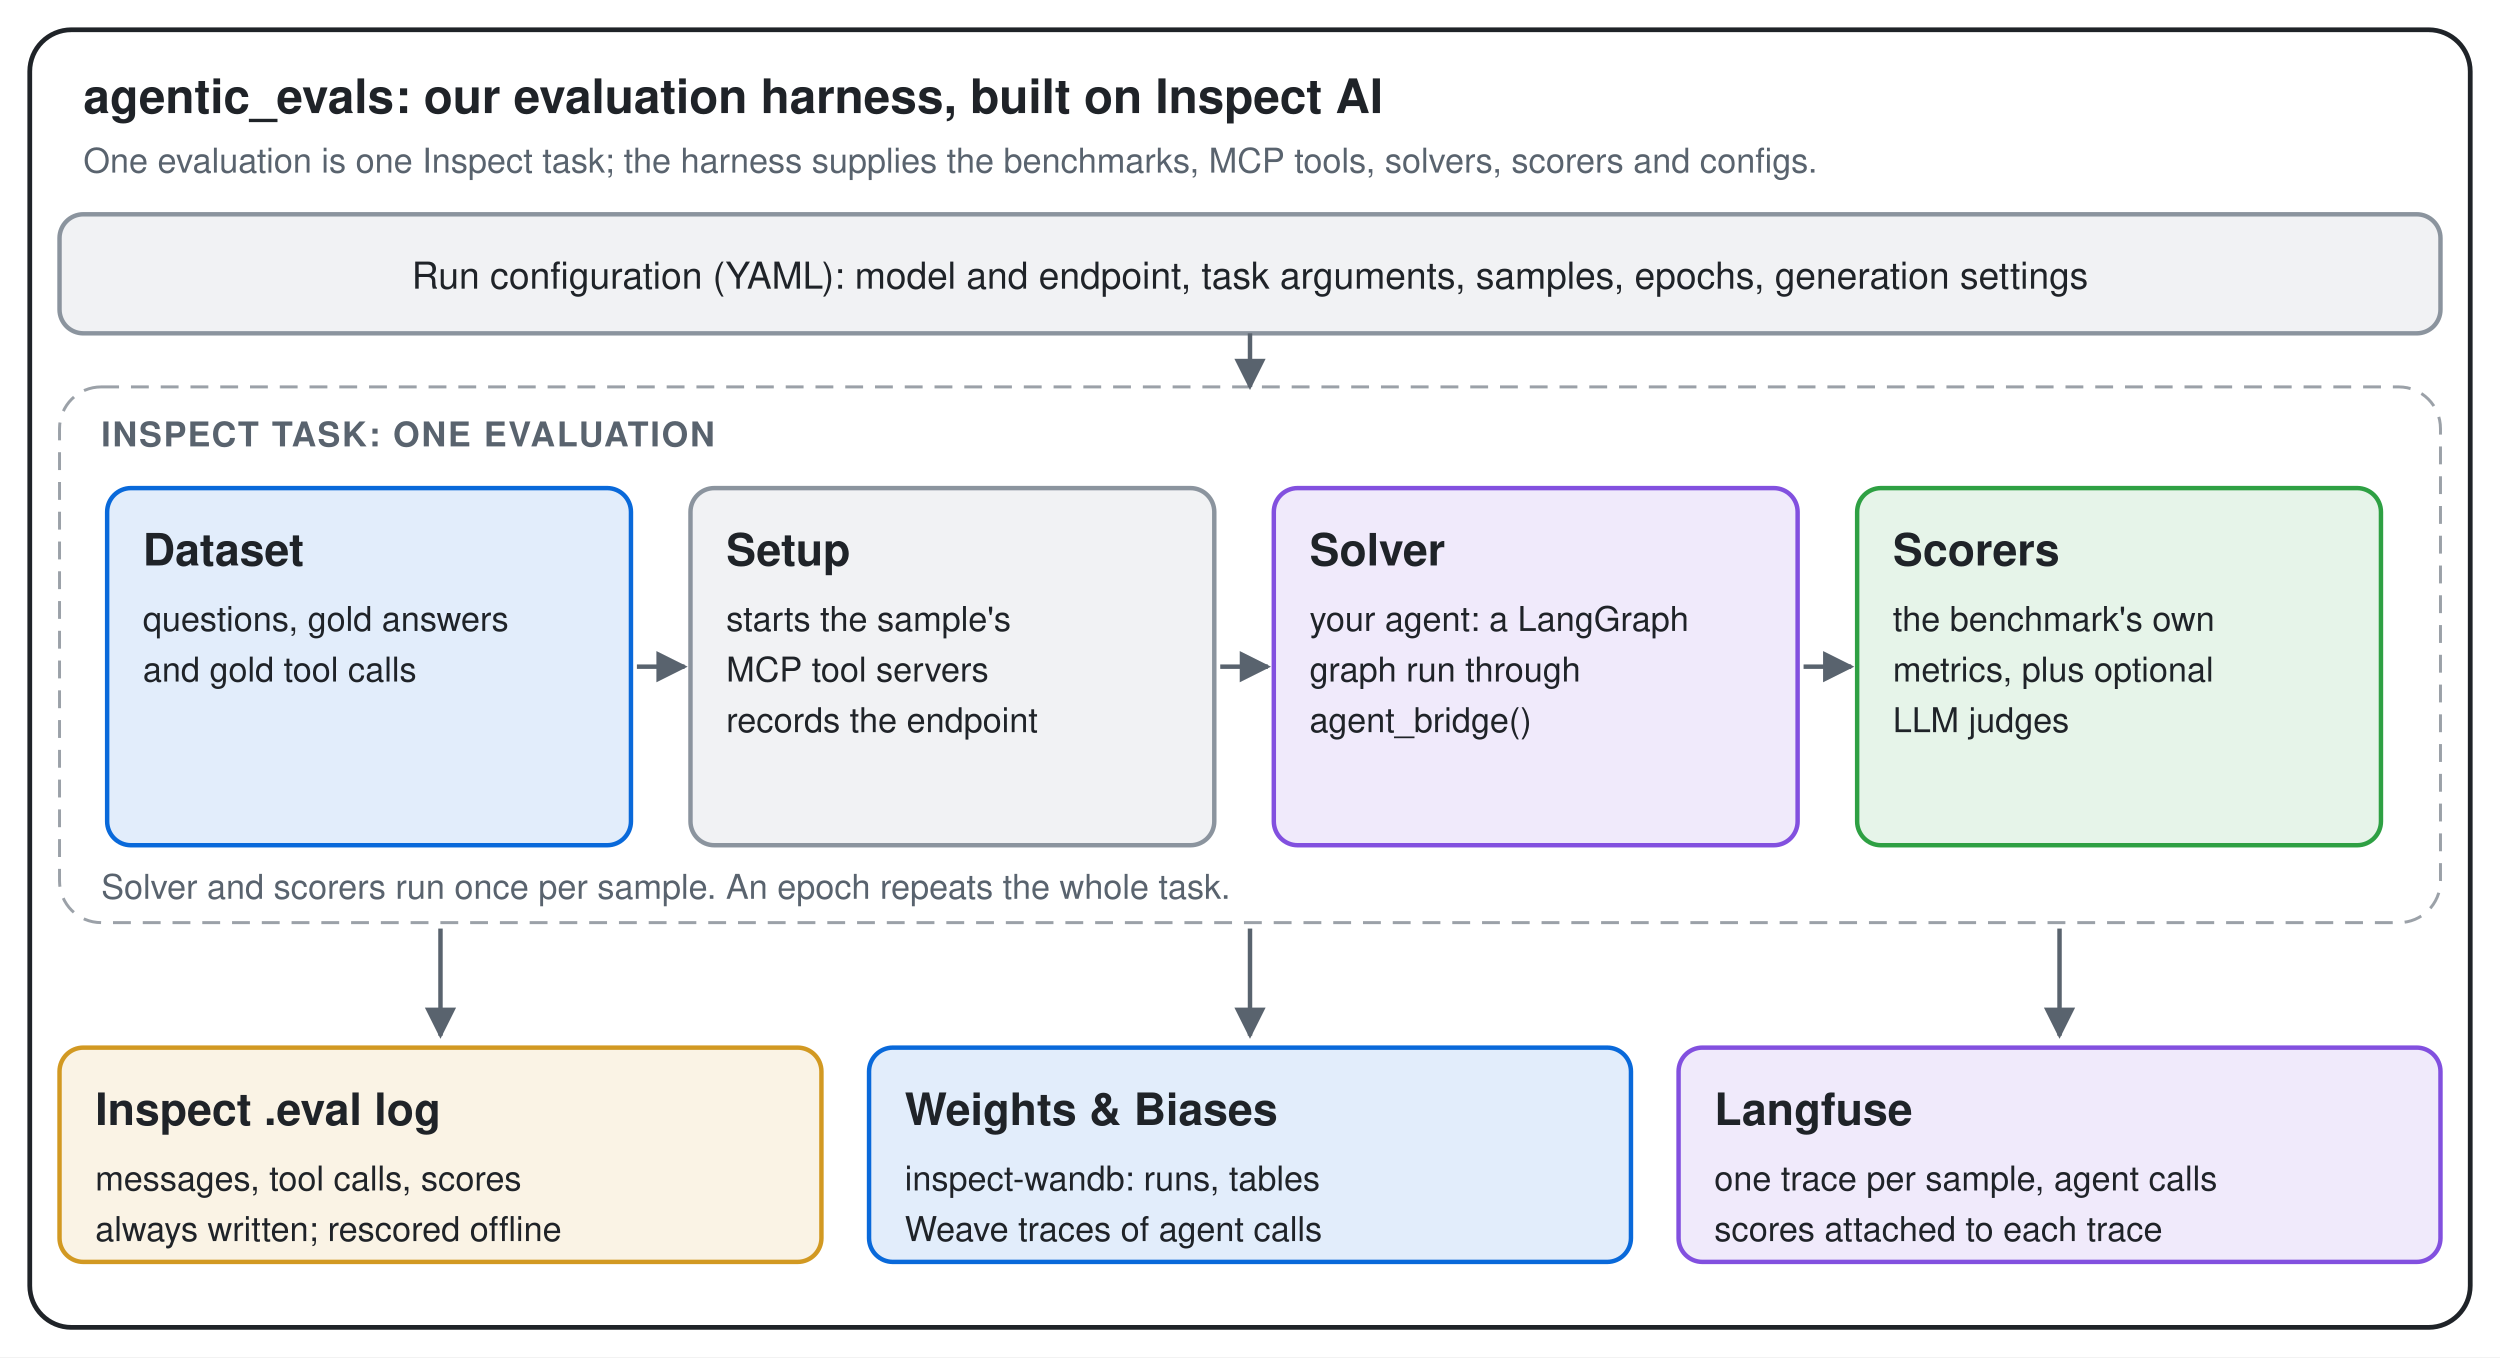
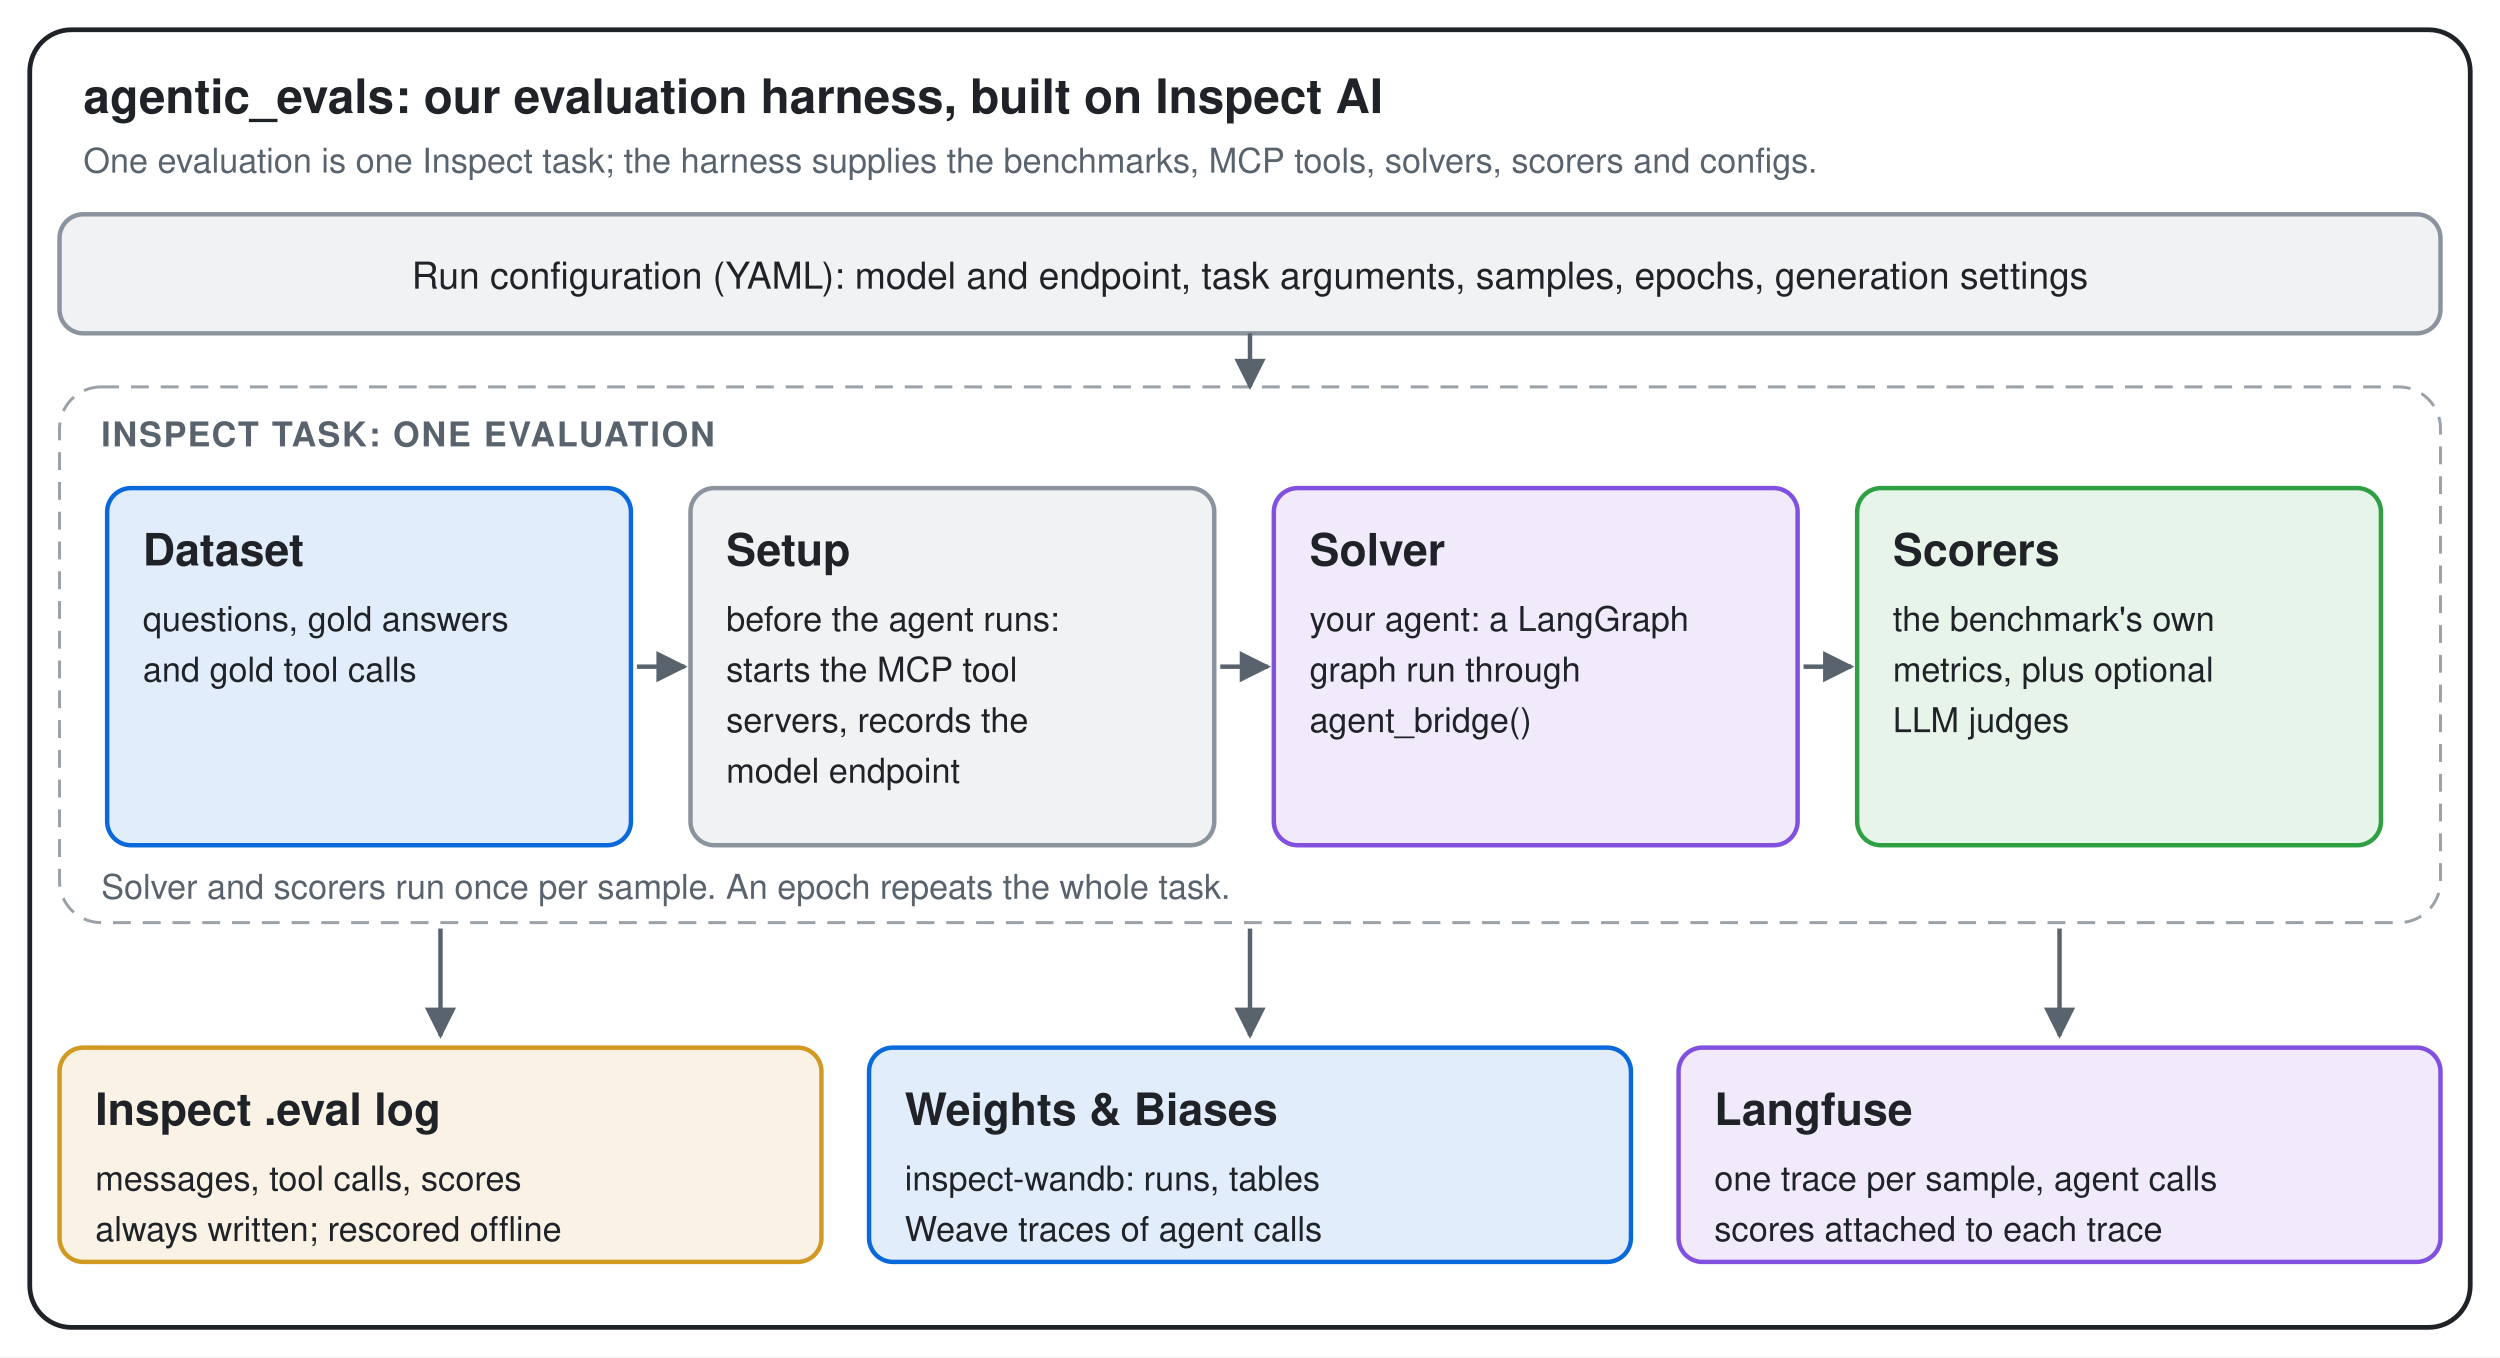
<svg xmlns="http://www.w3.org/2000/svg" viewBox="0 0 840 456" width="840" height="456" font-family="system-ui, -apple-system, Segoe UI, Helvetica, Arial, sans-serif">
  <defs>
    <marker id="arrow" viewBox="0 0 10 10" refX="9" refY="5" markerWidth="7" markerHeight="7" orient="auto">
      <path d="M0,0 L10,5 L0,10 z" fill="#59636e" />
    </marker>
  </defs>
  <rect x="0" y="0" width="840" height="456" fill="white" />
  <rect x="10" y="10" width="820" height="436" rx="14" fill="none" stroke="#1f2328" stroke-width="1.6" />
  <text x="28" y="38" font-size="16" font-weight="700" fill="#1f2328">agentic_evals: our evaluation harness, built on Inspect AI</text>
  <text x="28" y="58" font-size="11.5" fill="#59636e">One evaluation is one Inspect task; the harness supplies the benchmarks, MCP tools, solvers, scorers and configs.</text>
  <rect x="20" y="72" width="800" height="40" rx="8" fill="#8b949e" fill-opacity=".12" stroke="#8b949e" stroke-width="1.5" />
  <text x="420" y="97" font-size="12.5" text-anchor="middle" fill="#1f2328">Run configuration (YAML): model and endpoint, task arguments, samples, epochs, generation settings</text>
  <line x1="420" y1="112" x2="420" y2="130" stroke="#59636e" stroke-width="1.5" marker-end="url(#arrow)" />
  <rect x="20" y="130" width="800" height="180" rx="14" fill="none" stroke="#59636e" stroke-opacity=".6" stroke-dasharray="6 4" />
  <text x="34" y="150" font-size="11.5" font-weight="700" letter-spacing=".6" fill="#59636e">INSPECT TASK: ONE EVALUATION</text>
  <rect x="36" y="164" width="176" height="120" rx="8" fill="#0969da" fill-opacity=".12" stroke="#0969da" stroke-width="1.5" />
  <text x="48" y="190" font-size="15" font-weight="700" fill="#1f2328">Dataset</text>
  <text x="48" y="212" font-size="11.5" fill="#1f2328">questions, gold answers</text>
  <text x="48" y="229" font-size="11.5" fill="#1f2328">and gold tool calls</text>
  <line x1="214" y1="224" x2="230" y2="224" stroke="#59636e" stroke-width="1.5" marker-end="url(#arrow)" />
  <rect x="232" y="164" width="176" height="120" rx="8" fill="#8b949e" fill-opacity=".12" stroke="#8b949e" stroke-width="1.5" />
  <text x="244" y="190" font-size="15" font-weight="700" fill="#1f2328">Setup</text>
-   <text x="244" y="212" font-size="11.5" fill="#1f2328">starts the sample's</text>
-   <text x="244" y="229" font-size="11.5" fill="#1f2328">MCP tool servers</text>
-   <text x="244" y="246" font-size="11.5" fill="#1f2328">records the endpoint</text>
+   <text x="244" y="212" font-size="11.5" fill="#1f2328">before the agent runs:</text>
+   <text x="244" y="229" font-size="11.5" fill="#1f2328">starts the MCP tool</text>
+   <text x="244" y="246" font-size="11.5" fill="#1f2328">servers, records the</text>
+   <text x="244" y="263" font-size="11.5" fill="#1f2328">model endpoint</text>
  <line x1="410" y1="224" x2="426" y2="224" stroke="#59636e" stroke-width="1.5" marker-end="url(#arrow)" />
  <rect x="428" y="164" width="176" height="120" rx="8" fill="#8250df" fill-opacity=".12" stroke="#8250df" stroke-width="1.5" />
  <text x="440" y="190" font-size="15" font-weight="700" fill="#1f2328">Solver</text>
  <text x="440" y="212" font-size="11.5" fill="#1f2328">your agent: a LangGraph</text>
  <text x="440" y="229" font-size="11.5" fill="#1f2328">graph run through</text>
  <text x="440" y="246" font-size="11.5" fill="#1f2328">agent_bridge()</text>
  <line x1="606" y1="224" x2="622" y2="224" stroke="#59636e" stroke-width="1.5" marker-end="url(#arrow)" />
  <rect x="624" y="164" width="176" height="120" rx="8" fill="#2ea043" fill-opacity=".12" stroke="#2ea043" stroke-width="1.5" />
  <text x="636" y="190" font-size="15" font-weight="700" fill="#1f2328">Scorers</text>
  <text x="636" y="212" font-size="11.5" fill="#1f2328">the benchmark's own</text>
  <text x="636" y="229" font-size="11.5" fill="#1f2328">metrics, plus optional</text>
  <text x="636" y="246" font-size="11.5" fill="#1f2328">LLM judges</text>
  <text x="34" y="302" font-size="11.5" fill="#59636e">Solver and scorers run once per sample. An epoch repeats the whole task.</text>
  <line x1="148" y1="312" x2="148" y2="348" stroke="#59636e" stroke-width="1.5" marker-end="url(#arrow)" />
  <rect x="20" y="352" width="256" height="72" rx="8" fill="#d29922" fill-opacity=".12" stroke="#d29922" stroke-width="1.5" />
  <text x="32" y="378" font-size="15" font-weight="700" fill="#1f2328">Inspect .eval log</text>
  <text x="32" y="400" font-size="11.5" fill="#1f2328">messages, tool calls, scores</text>
  <text x="32" y="417" font-size="11.5" fill="#1f2328">always written; rescored offline</text>
  <line x1="420" y1="312" x2="420" y2="348" stroke="#59636e" stroke-width="1.5" marker-end="url(#arrow)" />
  <rect x="292" y="352" width="256" height="72" rx="8" fill="#0969da" fill-opacity=".12" stroke="#0969da" stroke-width="1.5" />
  <text x="304" y="378" font-size="15" font-weight="700" fill="#1f2328">Weights &amp; Biases</text>
  <text x="304" y="400" font-size="11.5" fill="#1f2328">inspect-wandb: runs, tables</text>
  <text x="304" y="417" font-size="11.5" fill="#1f2328">Weave traces of agent calls</text>
  <line x1="692" y1="312" x2="692" y2="348" stroke="#59636e" stroke-width="1.5" marker-end="url(#arrow)" />
  <rect x="564" y="352" width="256" height="72" rx="8" fill="#8250df" fill-opacity=".12" stroke="#8250df" stroke-width="1.5" />
  <text x="576" y="378" font-size="15" font-weight="700" fill="#1f2328">Langfuse</text>
  <text x="576" y="400" font-size="11.5" fill="#1f2328">one trace per sample, agent calls</text>
  <text x="576" y="417" font-size="11.5" fill="#1f2328">scores attached to each trace</text>
</svg>
